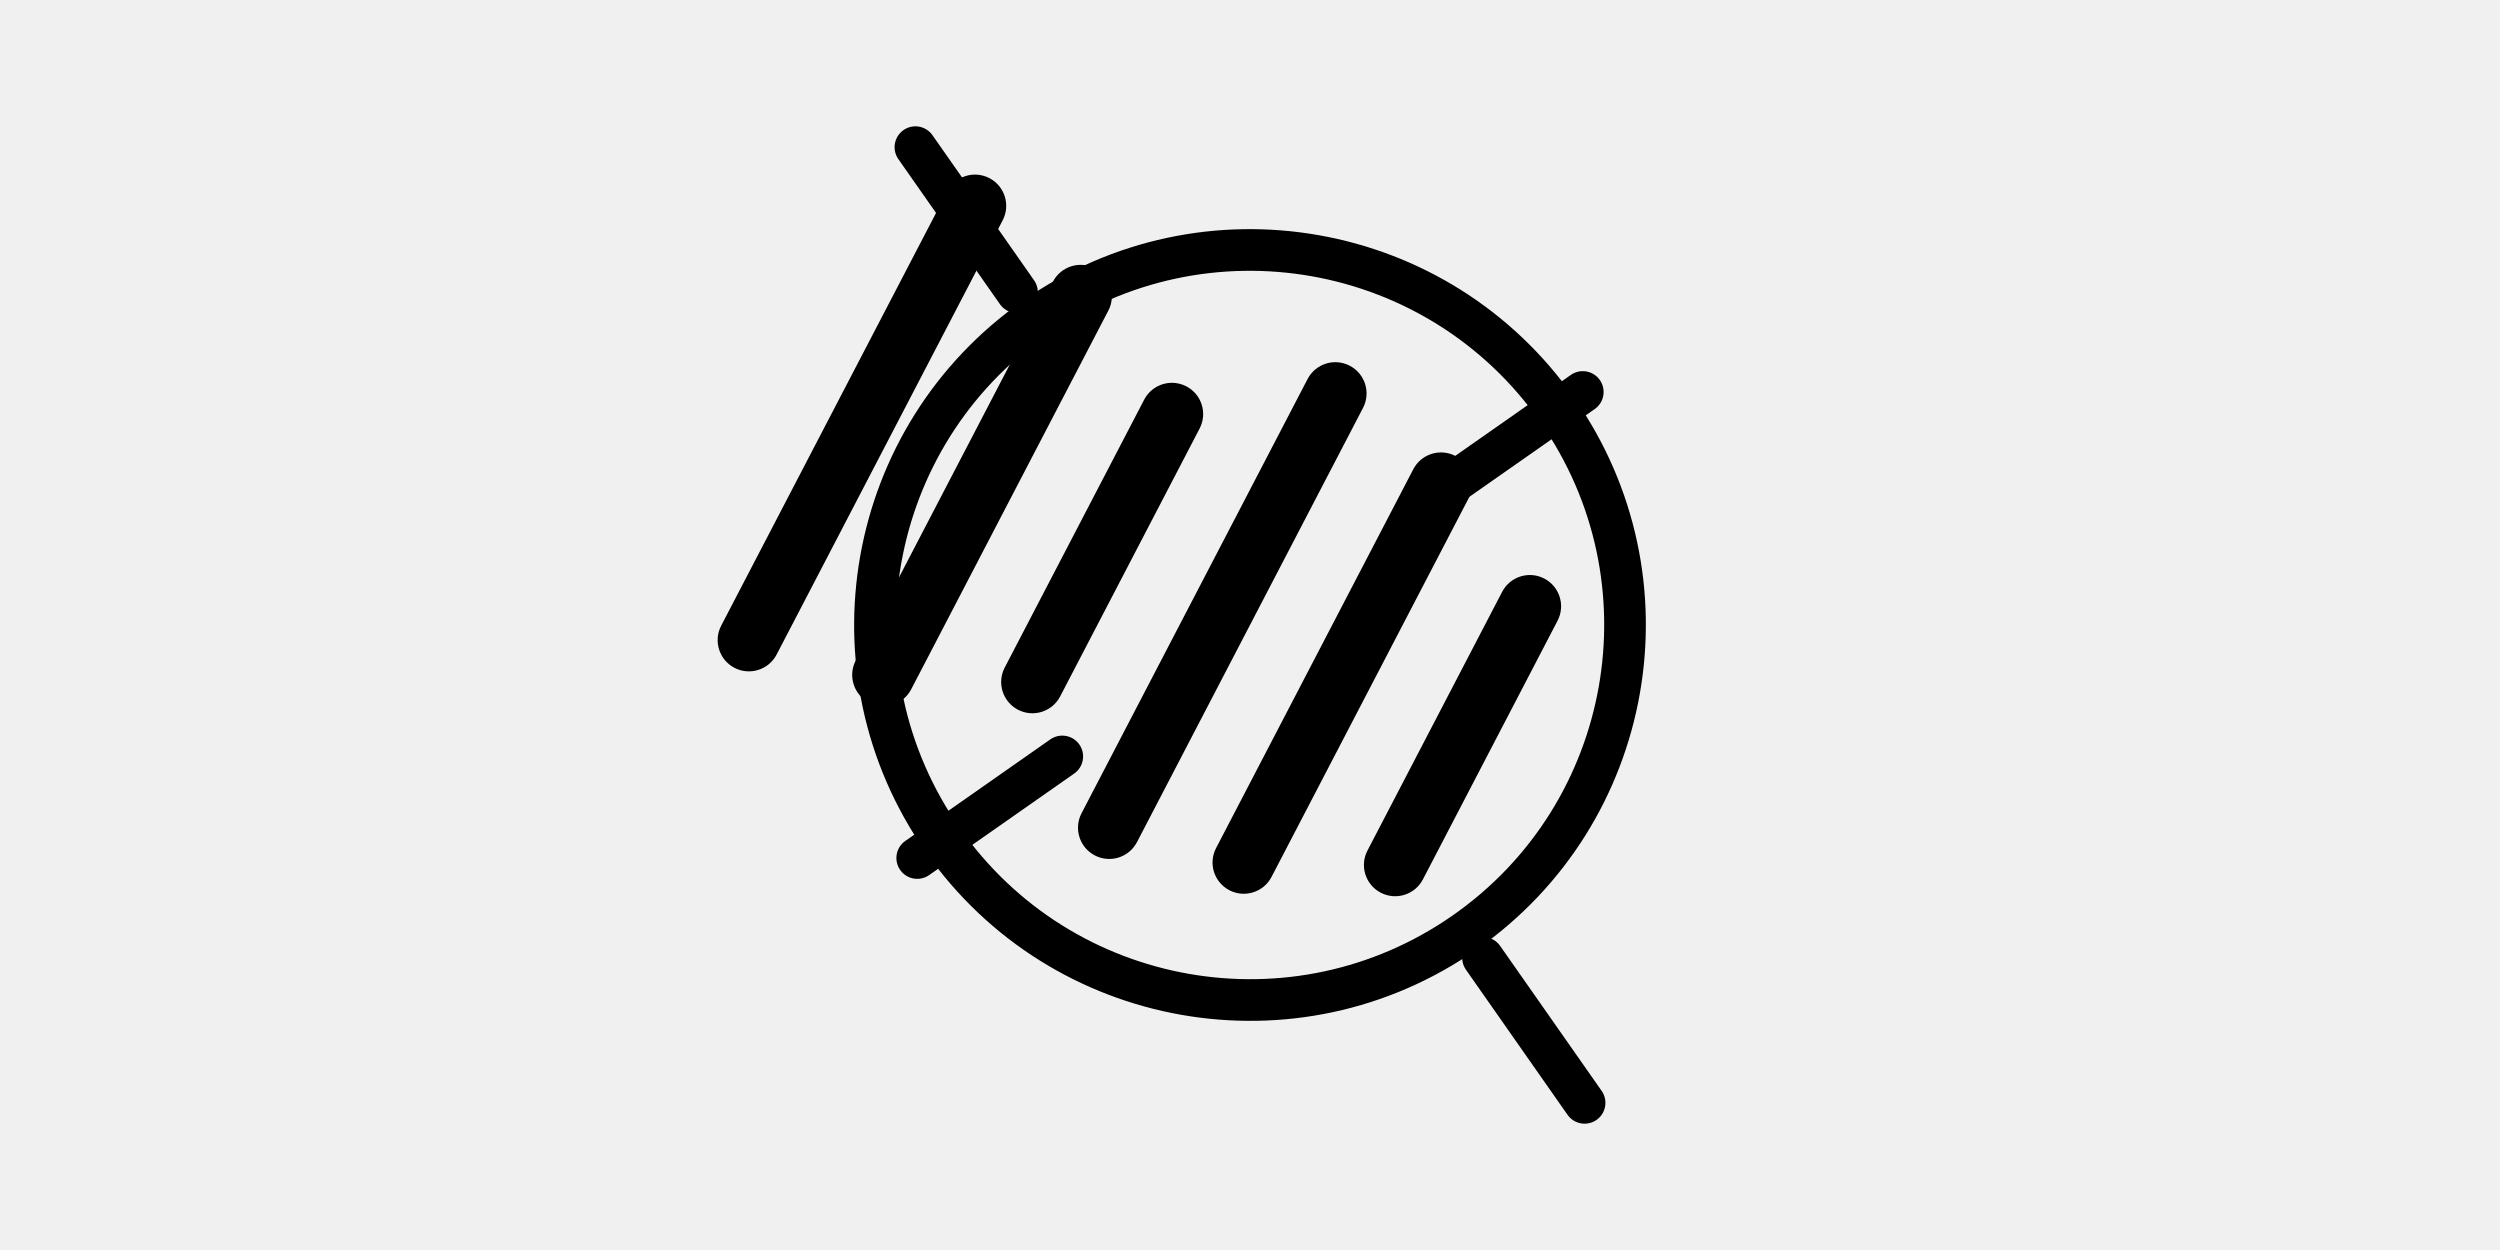
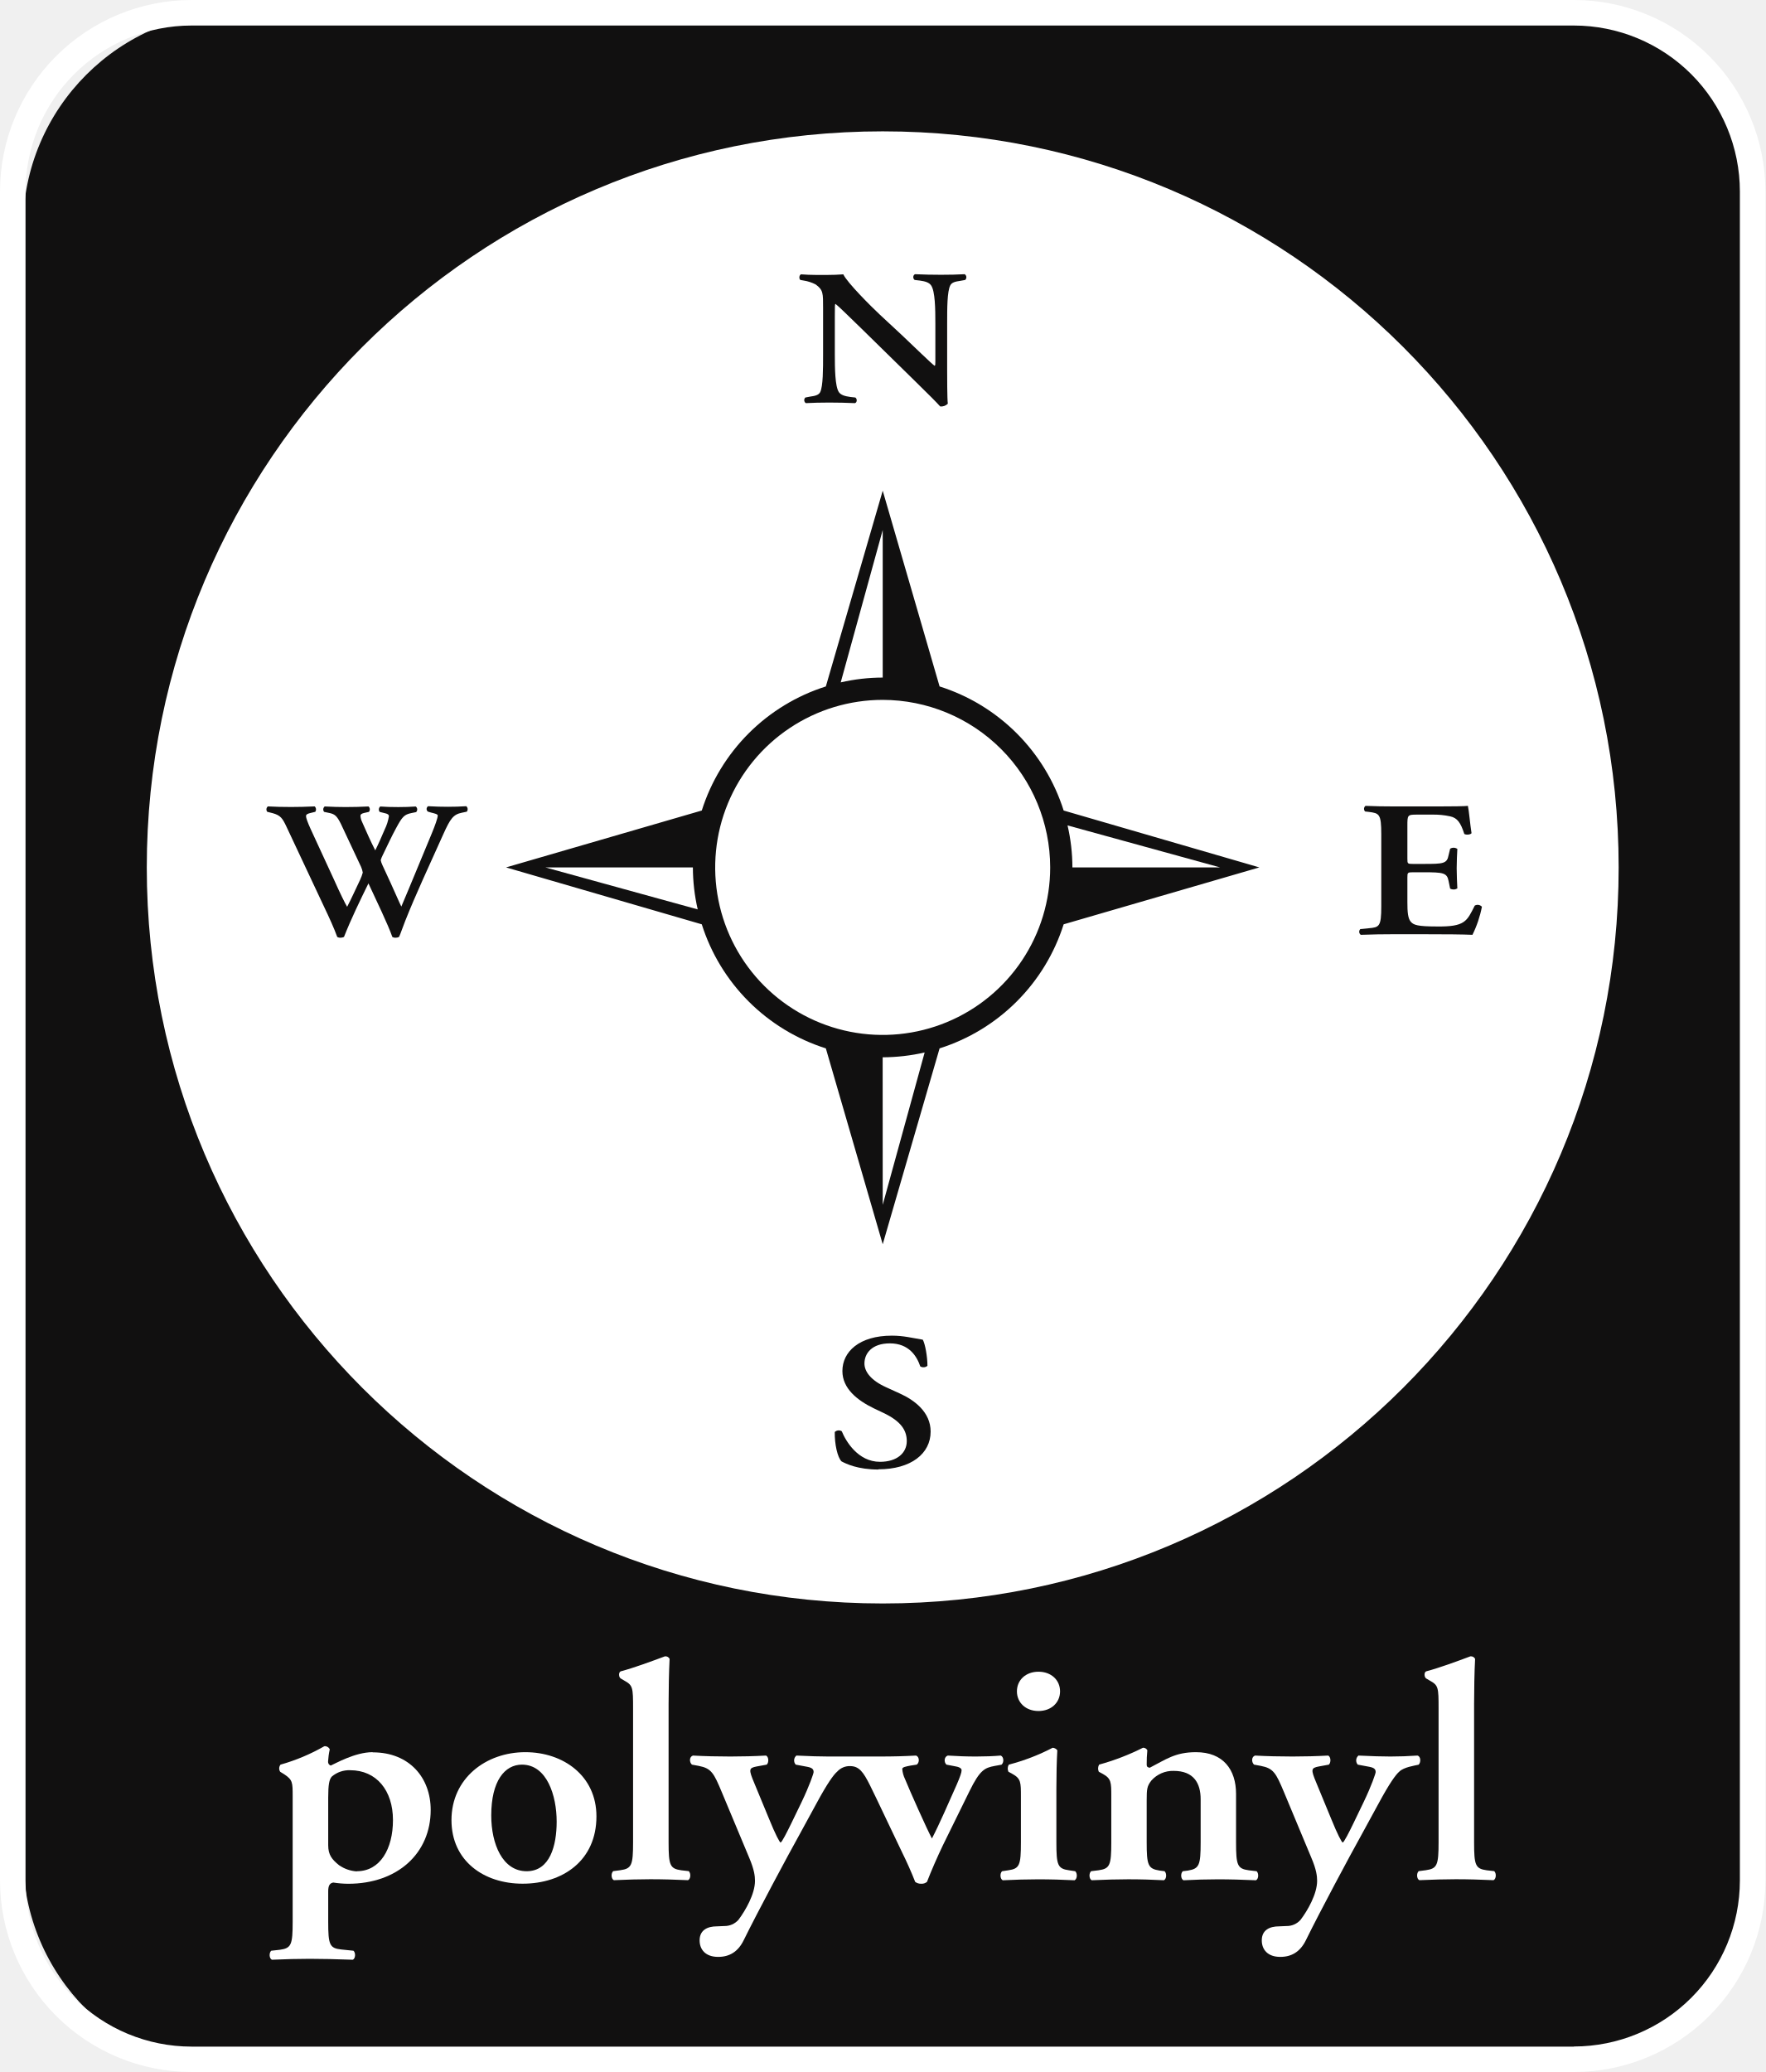
- <svg xmlns="http://www.w3.org/2000/svg" viewBox="0 0 240 120" role="img" aria-labelledby="title">
-   <g fill="none" stroke="currentColor" stroke-width="4" stroke-linecap="round" stroke-linejoin="round" transform="rotate(235 120 60)">
-     <circle cx="120" cy="60" r="36" />
-     <path d="M120 21v17M120 82v17M81 60H64M176 60h-17" />
+ <svg xmlns="http://www.w3.org/2000/svg" fill="none" viewBox="0 0 605 710" height="710" width="605">
+   <g clip-path="url(#clip0_841_423)">
+     <path fill="#111010" d="M530.595 3.945H81.89C41.021 3.945 7.89 37.076 7.89 77.945V636.177C7.89 677.047 41.021 710.177 81.89 710.177H530.595C571.465 710.177 604.595 677.047 604.595 636.177V77.945C604.595 37.076 571.464 3.945 530.595 3.945Z" />
+     <path fill="white" d="M509.547 640.886C505.602 640.344 505.168 639.18 505.168 631.269V583.924C505.168 579.328 505.276 572.709 505.513 568.438C505.369 568.142 505.135 567.899 504.844 567.743C504.554 567.587 504.222 567.527 503.895 567.57C499.289 569.287 493.273 571.516 488.756 572.709C487.947 573.025 488.065 574.741 488.756 575.156L490.038 575.905C492.928 577.513 492.997 578.253 492.997 585.414V631.24C492.997 639.131 492.533 640.314 488.598 640.857L486.182 641.172C485.363 641.922 485.491 643.845 486.408 644.27C491.152 644.062 495.078 643.944 498.885 643.944C503.165 643.944 507.091 644.062 511.835 644.27C512.742 643.845 512.88 641.922 512.062 641.172L509.547 640.886Z" />
+     <path fill="white" d="M180.027 600.406C166.505 600.406 154.719 609.372 154.719 623.684C154.719 637.681 165.805 645.473 179.1 645.473C192.849 645.473 204.399 637.582 204.399 622.402C204.399 608.524 193.076 600.406 180.027 600.406ZM180.481 641.202C172.167 641.202 168.35 631.802 168.35 622.086C168.35 610.25 172.975 604.677 178.864 604.677C187.415 604.677 190.768 615.251 190.768 624.217C190.768 632.443 188.46 641.202 180.481 641.202Z" />
+     <path fill="white" d="M485.757 601.569C482.641 601.786 479.514 601.895 476.506 601.895C473.971 601.895 469.691 601.786 465.538 601.569C465.316 601.756 465.133 601.985 465.001 602.243C464.868 602.502 464.789 602.784 464.767 603.073C464.745 603.362 464.781 603.653 464.873 603.929C464.964 604.204 465.11 604.458 465.302 604.676L469.247 605.416C470.973 605.742 471.437 606.274 471.437 607.231C471.437 607.665 470.056 611.827 467.274 617.598L463.832 624.749C462.333 627.846 460.597 631.269 460.143 631.377C459.788 631.269 458.408 628.704 456.198 623.259L451.129 610.969C449.156 606.274 449.275 605.84 451.938 605.308L455.399 604.676C456.198 603.917 456.09 601.993 455.163 601.569C451.218 601.786 446.957 601.895 442.923 601.895C438.632 601.895 433.918 601.786 430.101 601.569C428.839 601.993 428.839 603.818 429.756 604.676L432.064 605.101C436.453 605.949 437.271 607.557 440.053 614.185L449.403 636.605C451.139 640.669 451.375 642.908 451.375 644.496C451.375 648.984 448.14 654.645 445.704 657.851C445.099 658.537 444.351 659.083 443.513 659.451C442.675 659.819 441.767 660 440.852 659.981L438.327 660.09C435.082 660.09 432.409 661.372 432.409 664.894C432.409 668.001 434.382 670.555 438.761 670.555C442.568 670.555 445.576 668.849 447.549 664.795C452.391 654.931 462.56 635.944 466.604 628.684L472.521 617.834C476.102 611.206 478.291 608.109 479.564 607.044C481.082 605.544 484.781 605.012 486.162 604.696C486.961 603.937 486.961 601.915 485.807 601.589" />
+     <path fill="white" d="M127.685 600.406C121.669 600.406 114.863 604.351 113.344 604.992C113.056 604.899 112.808 604.711 112.641 604.458C112.475 604.205 112.399 603.903 112.427 603.602C112.509 602.201 112.704 600.809 113.009 599.439C112.849 599.09 112.585 598.799 112.253 598.607C111.921 598.414 111.537 598.329 111.155 598.364C106.425 601.075 101.38 603.196 96.134 604.677C95.86 605.023 95.702 605.446 95.683 605.887C95.663 606.328 95.783 606.764 96.025 607.133L97.406 607.981C100.296 609.904 100.296 610.753 100.296 615.566V658.502C100.296 666.393 99.832 667.587 95.907 668.119L92.948 668.445C92.139 669.185 92.248 671.108 93.175 671.532C97.791 671.325 102.298 671.216 106.115 671.216C110.385 671.216 114.893 671.325 120.909 671.532C121.836 671.108 121.945 669.185 121.136 668.445L116.984 668.021C112.93 667.587 112.476 666.413 112.476 658.502V648.037C112.476 645.907 113.167 645.265 114.212 645.078C115.893 645.342 117.591 645.483 119.292 645.502C136.276 645.502 147.598 635.037 147.598 620.192C147.598 609.194 140.329 600.465 127.734 600.465M122.3 641.261C120.102 641.125 117.983 640.388 116.175 639.13C113.749 637.158 112.476 635.599 112.476 632.295V615.99C112.476 611.512 112.822 609.687 113.749 608.731C115.492 607.267 117.717 606.504 119.992 606.59C128.997 606.59 134.668 613.495 134.668 623.684C134.668 633.547 130.269 641.202 122.3 641.202" />
+     <path fill="white" d="M342.943 601.569C340.398 601.786 337.508 601.895 334.5 601.895C331.157 601.895 328.267 601.786 324.805 601.569C323.523 601.993 323.424 603.818 324.341 604.676L327.123 605.209C328.503 605.416 329.539 605.84 329.539 606.6C329.539 607.359 329.066 608.73 327.922 611.393C324.913 618.12 322.142 624.65 319.37 629.986C317.635 626.781 311.737 613.534 310.129 609.579C309.609 608.509 309.295 607.351 309.202 606.166C309.202 605.525 310.484 605.308 312.092 604.992L314.163 604.676C315.198 603.917 315.09 601.993 313.936 601.569C309.902 601.786 306.43 601.895 301.233 601.895H283.894C281.359 601.895 277.078 601.786 272.926 601.569C272.701 601.754 272.517 601.983 272.382 602.241C272.248 602.499 272.168 602.782 272.146 603.072C272.124 603.363 272.16 603.654 272.254 603.93C272.347 604.206 272.495 604.459 272.689 604.676L276.634 605.416C278.36 605.742 278.824 606.274 278.824 607.231C278.824 607.665 277.433 611.827 274.662 617.598L271.2 624.749C269.691 627.846 267.965 631.269 267.501 631.377C267.156 631.269 265.766 628.704 263.556 623.259L258.477 610.969C256.504 606.274 256.623 605.84 259.286 605.308L262.757 604.676C263.556 603.917 263.448 601.993 262.521 601.569C258.575 601.786 254.315 601.895 250.281 601.895C246 601.895 241.256 601.786 237.459 601.569C236.187 601.993 236.187 603.818 237.114 604.676L239.422 605.101C243.821 605.949 244.619 607.557 247.391 614.185L256.761 636.605C258.487 640.669 258.733 642.908 258.733 644.496C258.733 648.984 255.488 654.645 253.072 657.851C252.463 658.535 251.713 659.08 250.874 659.448C250.034 659.815 249.126 659.997 248.21 659.981L245.675 660.09C242.44 660.09 239.757 661.372 239.757 664.894C239.757 668.001 241.73 670.555 246.119 670.555C249.926 670.555 252.924 668.849 254.887 664.795C259.749 654.931 269.918 635.944 273.962 628.684L279.879 617.834C283.46 611.206 285.659 608.109 286.931 607.044C287.484 606.436 288.162 605.955 288.917 605.634C289.673 605.312 290.489 605.157 291.31 605.179C294.437 605.179 295.887 607.251 298.136 611.739C300.384 616.227 306.687 629.69 309.231 634.918C310.622 637.7 312.466 641.823 313.63 644.851C314.23 645.29 314.959 645.516 315.701 645.492C316.416 645.534 317.121 645.305 317.674 644.851C319.065 641.221 321.264 636.2 323.108 632.354L332.241 613.771C335.812 606.501 337.439 605.761 340.891 605.12L343.209 604.696C344.136 603.937 344.008 602.013 342.982 601.589" />
+     <path fill="white" d="M186.882 297.229L239.106 311.62C238.017 306.901 237.461 302.073 237.449 297.229H186.882Z" />
+     <path fill="white" d="M427.981 640.886C424.035 640.343 423.592 639.179 423.592 631.269V614.708C423.592 606.383 419.193 600.406 409.853 600.406C402.672 600.406 399.447 602.97 394.013 605.742C393.322 605.633 392.967 605.416 392.967 604.676C392.953 603.03 393.029 601.383 393.194 599.745C393.052 599.474 392.835 599.249 392.57 599.097C392.304 598.945 392.001 598.872 391.695 598.887C386.892 601.306 381.86 603.242 376.674 604.667C376.457 605.034 376.334 605.449 376.313 605.875C376.292 606.301 376.376 606.726 376.556 607.113L377.946 607.862C380.836 609.47 380.836 610.743 380.836 615.556V631.259C380.836 639.15 380.372 640.333 376.457 640.876L373.922 641.191C373.094 641.941 373.222 643.865 374.129 644.289C378.992 644.082 382.917 643.963 386.626 643.963C390.886 643.963 394.812 644.082 398.865 644.289C399.792 643.865 399.901 641.941 399.092 641.191L397.366 640.974C393.421 640.333 392.967 639.169 392.967 631.259V616.957C392.967 613.011 393.086 612.025 394.585 610.111C395.541 609.039 396.719 608.189 398.038 607.62C399.356 607.051 400.783 606.777 402.219 606.817C409.123 606.817 411.46 611.078 411.46 616.533V631.269C411.46 639.16 410.997 640.343 407.061 640.984L405.335 641.201C404.527 641.951 404.635 643.874 405.572 644.299C409.616 644.091 413.551 643.973 417.358 643.973C421.629 643.973 425.564 644.091 430.407 644.299C431.334 643.874 431.443 641.951 430.644 641.201L427.981 640.886Z" />
+     <path fill="white" d="M366.407 640.886C362.461 640.343 362.018 639.179 362.018 631.269V612.784C362.018 608.405 362.126 603.286 362.343 599.755C362.154 599.505 361.914 599.299 361.638 599.151C361.362 599.002 361.058 598.916 360.745 598.896C355.968 601.382 350.926 603.321 345.714 604.677C345.494 605.043 345.368 605.458 345.347 605.885C345.326 606.312 345.412 606.737 345.596 607.123L346.977 607.872C349.866 609.48 349.866 610.753 349.866 615.566V631.269C349.866 639.16 349.413 640.343 345.487 640.886L343.406 641.201C342.588 641.951 342.726 643.874 343.633 644.299C348.022 644.091 351.957 643.973 355.764 643.973C360.055 643.973 363.97 644.091 368.241 644.299C369.178 643.874 369.287 641.951 368.478 641.201L366.407 640.886Z" />
+     <path fill="white" d="M363.28 579.564C363.28 575.727 360.272 572.837 355.883 572.837C351.494 572.837 348.496 575.727 348.496 579.564C348.496 583.401 351.504 586.301 355.883 586.301C360.262 586.301 363.28 583.411 363.28 579.564Z" />
+     <path fill="white" d="M418.118 297.229L365.845 282.838C366.942 287.557 367.501 292.384 367.512 297.229H418.118Z" />
+     <path fill="white" d="M302.505 45.007C163.221 45.007 50.301 157.935 50.301 297.229C50.301 436.522 163.221 549.45 302.505 549.45C441.789 549.45 554.709 436.532 554.709 297.229C554.709 157.926 441.779 45.007 302.505 45.007ZM274.583 94.01C277.542 94.276 281.753 94.207 283.677 94.207C285.304 94.207 287.158 94.148 289.003 94.01C290.314 96.86 298.727 105.205 301.43 107.73L309.133 114.891C312.378 117.929 319.548 124.952 320.317 125.356C320.544 125.159 320.544 124.823 320.544 123.768V110.847C320.544 105.915 320.475 99.77 319.084 97.787C318.394 96.801 317.112 96.397 315.218 96.14L313.463 95.933C312.762 95.469 312.831 94.207 313.611 93.96C316.619 94.098 319.459 94.157 322.487 94.157C325.811 94.157 327.813 94.098 330.604 93.96C330.765 94.064 330.899 94.204 330.997 94.369C331.095 94.534 331.153 94.719 331.167 94.91C331.182 95.101 331.152 95.293 331.08 95.47C331.008 95.647 330.896 95.806 330.752 95.933L328.977 96.258C327.517 96.466 326.186 96.722 325.663 97.787C324.588 99.839 324.588 105.609 324.588 110.847V126.678C324.588 128.65 324.588 136.817 324.815 138.336C324.477 138.681 324.066 138.944 323.611 139.105C323.156 139.266 322.67 139.32 322.191 139.264C320.949 137.873 318.72 135.624 313.167 130.189L295.118 112.494C290.097 107.661 287.632 105.146 286.33 104.149C286.093 104.149 286.093 104.879 286.093 108.401V121.312C286.093 126.244 286.162 132.379 287.474 134.361C288.174 135.348 289.446 135.752 291.419 136.028L293.125 136.216C293.816 136.689 293.737 137.942 292.968 138.139C290.107 138.011 287.109 137.942 284.17 137.942C280.935 137.942 278.854 138.011 276.151 138.139C275.999 138.035 275.871 137.898 275.778 137.738C275.686 137.578 275.63 137.399 275.614 137.215C275.599 137.031 275.625 136.845 275.691 136.673C275.757 136.5 275.86 136.344 275.993 136.216L277.7 135.89C279.159 135.693 280.55 135.427 281.083 134.361C282.069 132.31 282.069 126.55 282.069 121.312V105.609C282.069 100.441 282.138 99.375 279.515 97.462C278.24 96.805 276.868 96.359 275.451 96.14L274.287 95.933C273.755 95.538 273.824 94.207 274.603 93.96M159.927 278.143L158.339 278.478C155.311 279.07 154.315 280.53 151.869 285.965C146.859 297.16 142.568 306.234 138.87 315.555C137.883 318.011 137.351 319.787 136.749 321.059C136.403 321.232 136.021 321.32 135.635 321.316C135.223 321.348 134.812 321.259 134.451 321.059C133.05 316.956 128.898 308.394 126.265 302.703C123.306 308.73 120.347 314.825 117.881 321.059C117.531 321.229 117.146 321.317 116.757 321.316C116.346 321.35 115.934 321.261 115.573 321.059C114.508 318.1 112.861 314.5 110.938 310.456L98.205 283.351C96.814 280.392 96.163 279.405 93.451 278.646L91.597 278.182C91.486 278.048 91.404 277.893 91.355 277.726C91.305 277.559 91.29 277.384 91.309 277.211C91.328 277.039 91.382 276.871 91.467 276.72C91.552 276.568 91.666 276.435 91.804 276.328C94.171 276.466 96.942 276.525 99.783 276.525C102.17 276.525 104.714 276.466 107.841 276.328C108.092 276.561 108.25 276.877 108.286 277.218C108.323 277.559 108.235 277.901 108.038 278.182L106.391 278.587C105.533 278.784 104.872 279.05 104.872 279.642C104.872 280.234 105.336 281.615 106.46 284.081L114.35 301.184C116.599 306.215 118.296 309.657 118.966 310.722C120.357 308.069 121.748 304.952 123.395 301.51C123.782 300.702 124.093 299.86 124.322 298.994C124.206 298.315 124.007 297.653 123.73 297.022L116.826 282.315C115.504 279.662 114.775 279.001 112.999 278.606L111.076 278.202C110.965 278.068 110.882 277.914 110.832 277.747C110.782 277.581 110.765 277.406 110.784 277.233C110.802 277.06 110.855 276.893 110.939 276.741C111.023 276.589 111.137 276.455 111.273 276.348C113.986 276.486 116.205 276.545 118.404 276.545C121.047 276.545 123.622 276.486 126.294 276.348C126.553 276.579 126.712 276.902 126.736 277.249C126.76 277.595 126.647 277.937 126.423 278.202L124.647 278.606C123.908 278.804 123.523 279.07 123.523 279.534C123.578 280.291 123.779 281.032 124.115 281.713C125.565 285.028 127.074 288.411 128.602 291.39C129.727 289.131 130.782 286.685 131.837 284.229C132.545 282.787 133.034 281.248 133.287 279.662C133.287 279.198 132.893 278.873 131.975 278.675L130.121 278.212C129.902 277.939 129.8 277.591 129.837 277.244C129.874 276.896 130.047 276.578 130.318 276.358C132.104 276.496 133.958 276.555 136.463 276.555C138.771 276.555 140.408 276.496 142.47 276.358C142.617 276.466 142.739 276.606 142.827 276.767C142.916 276.928 142.967 277.106 142.98 277.289C142.992 277.473 142.964 277.656 142.898 277.827C142.832 277.999 142.73 278.153 142.598 278.281L140.951 278.616C138.505 279.139 137.844 279.869 135.733 283.785C134.273 286.438 132.626 290.009 131.177 292.988C130.881 293.547 130.643 294.136 130.466 294.743C130.584 295.291 130.762 295.824 130.999 296.331L133.84 302.486C135.22 305.445 136.936 309.519 137.538 310.643C140.901 302.752 144.442 294.013 147.963 285.6C149.088 282.877 150.015 280.293 150.015 279.435C150.015 278.971 148.821 278.705 147.766 278.449L146.642 278.113C146.497 278.003 146.381 277.86 146.303 277.695C146.225 277.531 146.188 277.35 146.195 277.168C146.201 276.986 146.252 276.809 146.342 276.651C146.431 276.492 146.558 276.358 146.711 276.259C149.147 276.397 151.198 276.456 153.437 276.456C155.676 276.456 157.737 276.397 159.779 276.259C160.048 276.481 160.219 276.799 160.256 277.146C160.293 277.493 160.193 277.84 159.976 278.113M301.035 503.555C293.944 503.555 289.93 501.582 288.391 500.764C287 499.373 285.994 494.846 286.073 490.693C286.388 490.391 286.794 490.203 287.228 490.156C287.662 490.11 288.098 490.208 288.47 490.437C289.851 493.82 294.013 500.912 301.578 500.912C307.436 500.912 310.75 497.854 310.75 493.82C310.75 490.042 308.679 486.994 302.86 484.203L299.536 482.625C293.757 479.833 288.687 475.789 288.687 469.802C288.687 463.243 294.398 457.68 305.651 457.68C309.665 457.68 312.555 458.469 316.234 459.061C317.063 460.52 317.832 464.9 317.832 468.017C317.496 468.305 317.077 468.48 316.636 468.515C316.195 468.551 315.754 468.445 315.376 468.214C314.212 464.772 311.52 460.323 304.961 460.323C298.797 460.323 296.242 463.756 296.242 467.228C296.242 470.009 298.481 472.998 303.58 475.316L308.354 477.496C313.364 479.754 318.927 483.867 318.927 490.555C318.927 498.11 312.2 503.476 301.026 503.476M364.513 316.729C361.35 326.703 355.836 335.772 348.437 343.17C341.037 350.568 331.968 356.08 321.994 359.241L302.505 426.363L283.016 359.241C273.04 356.083 263.97 350.572 256.57 343.173C249.17 335.775 243.657 326.705 240.497 316.729L173.429 297.229L240.497 277.738C243.657 267.761 249.17 258.691 256.57 251.29C263.969 243.89 273.04 238.377 283.016 235.217L302.505 168.144L321.994 235.217C331.97 238.377 341.041 243.89 348.44 251.29C355.84 258.691 361.353 267.761 364.513 277.738L431.581 297.229L364.513 316.729ZM503.067 276.288C503.363 277.413 503.826 282.65 504.29 285.501C503.974 286.024 502.436 286.162 501.814 285.767C500.582 281.921 499.428 280.263 496.962 279.731C494.934 279.29 492.862 279.092 490.788 279.139H485.62C482.306 279.139 482.306 279.267 482.306 283.084V294.25C482.306 295.966 482.384 296.035 484.16 296.035H487.868C494.565 296.035 495.877 295.966 496.419 293.076L496.962 290.827C497.333 290.592 497.766 290.473 498.205 290.486C498.644 290.498 499.07 290.641 499.428 290.896C499.339 292.682 499.201 295.069 499.201 297.525C499.201 299.981 499.339 302.348 499.428 304.429C499.059 304.657 498.638 304.784 498.205 304.798C497.773 304.812 497.344 304.712 496.962 304.508L496.419 301.855C495.877 299.073 494.565 298.896 487.868 298.896H484.16C482.384 298.896 482.306 299.034 482.306 300.691V309.105C482.306 312.488 482.463 314.875 483.617 316.009C484.544 316.946 485.856 317.469 492.326 317.469C502.13 317.607 502.682 315.684 505.395 310.318C505.787 310.092 506.245 310.007 506.693 310.079C507.14 310.151 507.549 310.375 507.85 310.712C507.202 314.048 506.11 317.282 504.606 320.329C501.223 320.181 495.729 320.122 486.704 320.122H477.917C474.514 320.122 469.809 320.181 466.338 320.329C466.183 320.22 466.055 320.078 465.962 319.914C465.868 319.749 465.813 319.566 465.799 319.378C465.784 319.189 465.812 319 465.88 318.823C465.947 318.647 466.053 318.488 466.19 318.357L469.03 318.08C472.67 317.755 473.36 317.558 473.36 310.535V285.876C473.36 278.863 472.67 278.666 469.03 278.202L467.817 278.064C467.689 277.934 467.59 277.778 467.526 277.607C467.463 277.436 467.437 277.253 467.45 277.071C467.463 276.889 467.515 276.712 467.602 276.551C467.689 276.391 467.81 276.251 467.955 276.141C470.914 276.279 474.514 276.338 477.917 276.338H492.642C497.573 276.338 502.061 276.279 503.067 276.141" />
+     <path fill="white" d="M233.524 640.886C229.579 640.343 229.125 639.18 229.125 631.269V583.924C229.125 579.327 229.243 572.709 229.47 568.438C229.329 568.141 229.097 567.898 228.808 567.742C228.519 567.586 228.188 567.525 227.863 567.57C223.237 569.286 217.23 571.515 212.723 572.709C211.914 573.025 212.023 574.741 212.723 575.155L213.995 575.905C216.875 577.512 216.954 578.252 216.954 585.413V631.239C216.954 639.13 216.491 640.314 212.565 640.856L210.139 641.172C209.32 641.922 209.449 643.845 210.366 644.269C215.11 644.062 219.035 643.944 222.852 643.944C227.123 643.944 231.058 644.062 235.792 644.269C236.71 643.845 236.828 641.922 236.029 641.172L233.524 640.886Z" />
+     <path fill="white" d="M539.392 0H65.598C48.206 0.018 31.532 6.936 19.233 19.235C6.935 31.534 0.018 48.209 0 65.603V644.397C0.018 661.791 6.935 678.466 19.233 690.765C31.532 703.064 48.206 709.982 65.598 710H539.392C556.787 709.984 573.465 703.068 585.767 690.769C598.068 678.47 604.989 661.793 605.01 644.397V65.603C604.989 48.207 598.068 31.53 585.767 19.231C573.465 6.932 556.787 0.016 539.392 0ZM539.392 701.3H65.598C50.525 701.279 36.076 695.281 25.419 684.622C14.762 673.962 8.767 659.511 8.748 644.437V65.603C8.764 50.529 14.759 36.077 25.417 25.418C36.075 14.76 50.526 8.765 65.598 8.749H539.392C554.466 8.762 568.92 14.756 579.58 25.415C590.24 36.074 596.236 50.527 596.252 65.603V644.397C596.233 659.473 590.237 673.926 579.578 684.586C568.918 695.246 554.467 701.243 539.392 701.261" />
+     <path fill="white" d="M302.505 181.608L288.115 233.826C292.835 232.741 297.662 232.188 302.505 232.179V181.608Z" />
+     <path fill="white" d="M302.505 239.823C291.151 239.821 280.052 243.186 270.611 249.493C261.17 255.8 253.811 264.765 249.465 275.254C245.119 285.744 243.981 297.286 246.195 308.423C248.408 319.559 253.875 329.789 261.902 337.818C269.929 345.847 280.157 351.316 291.293 353.532C302.428 355.747 313.97 354.611 324.459 350.266C334.949 345.922 343.914 338.564 350.222 329.123C356.53 319.683 359.897 308.583 359.897 297.229C359.879 282.012 353.826 267.422 343.068 256.661C332.309 245.899 317.721 239.844 302.505 239.823Z" />
+     <path fill="white" d="M302.505 412.859L316.875 360.642C312.155 361.725 307.329 362.281 302.485 362.299L302.505 412.859Z" />
  </g>
-   <g fill="currentColor" transform="rotate(117.5 120 60)">
-     <rect x="103" y="34" width="34" height="6" rx="3" />
-     <rect x="96.5" y="47" width="47" height="6" rx="3" />
-     <rect x="93.5" y="60" width="53" height="6" rx="3" />
-     <rect x="102.5" y="73" width="35" height="6" rx="3" />
-     <rect x="96.5" y="86" width="47" height="6" rx="3" />
-     <rect x="93.5" y="99" width="53" height="6" rx="3" />
-   </g>
+   <defs>
+     <clipPath id="clip0_841_423">
+       <rect fill="white" height="710" width="605" />
+     </clipPath>
+   </defs>
</svg>
